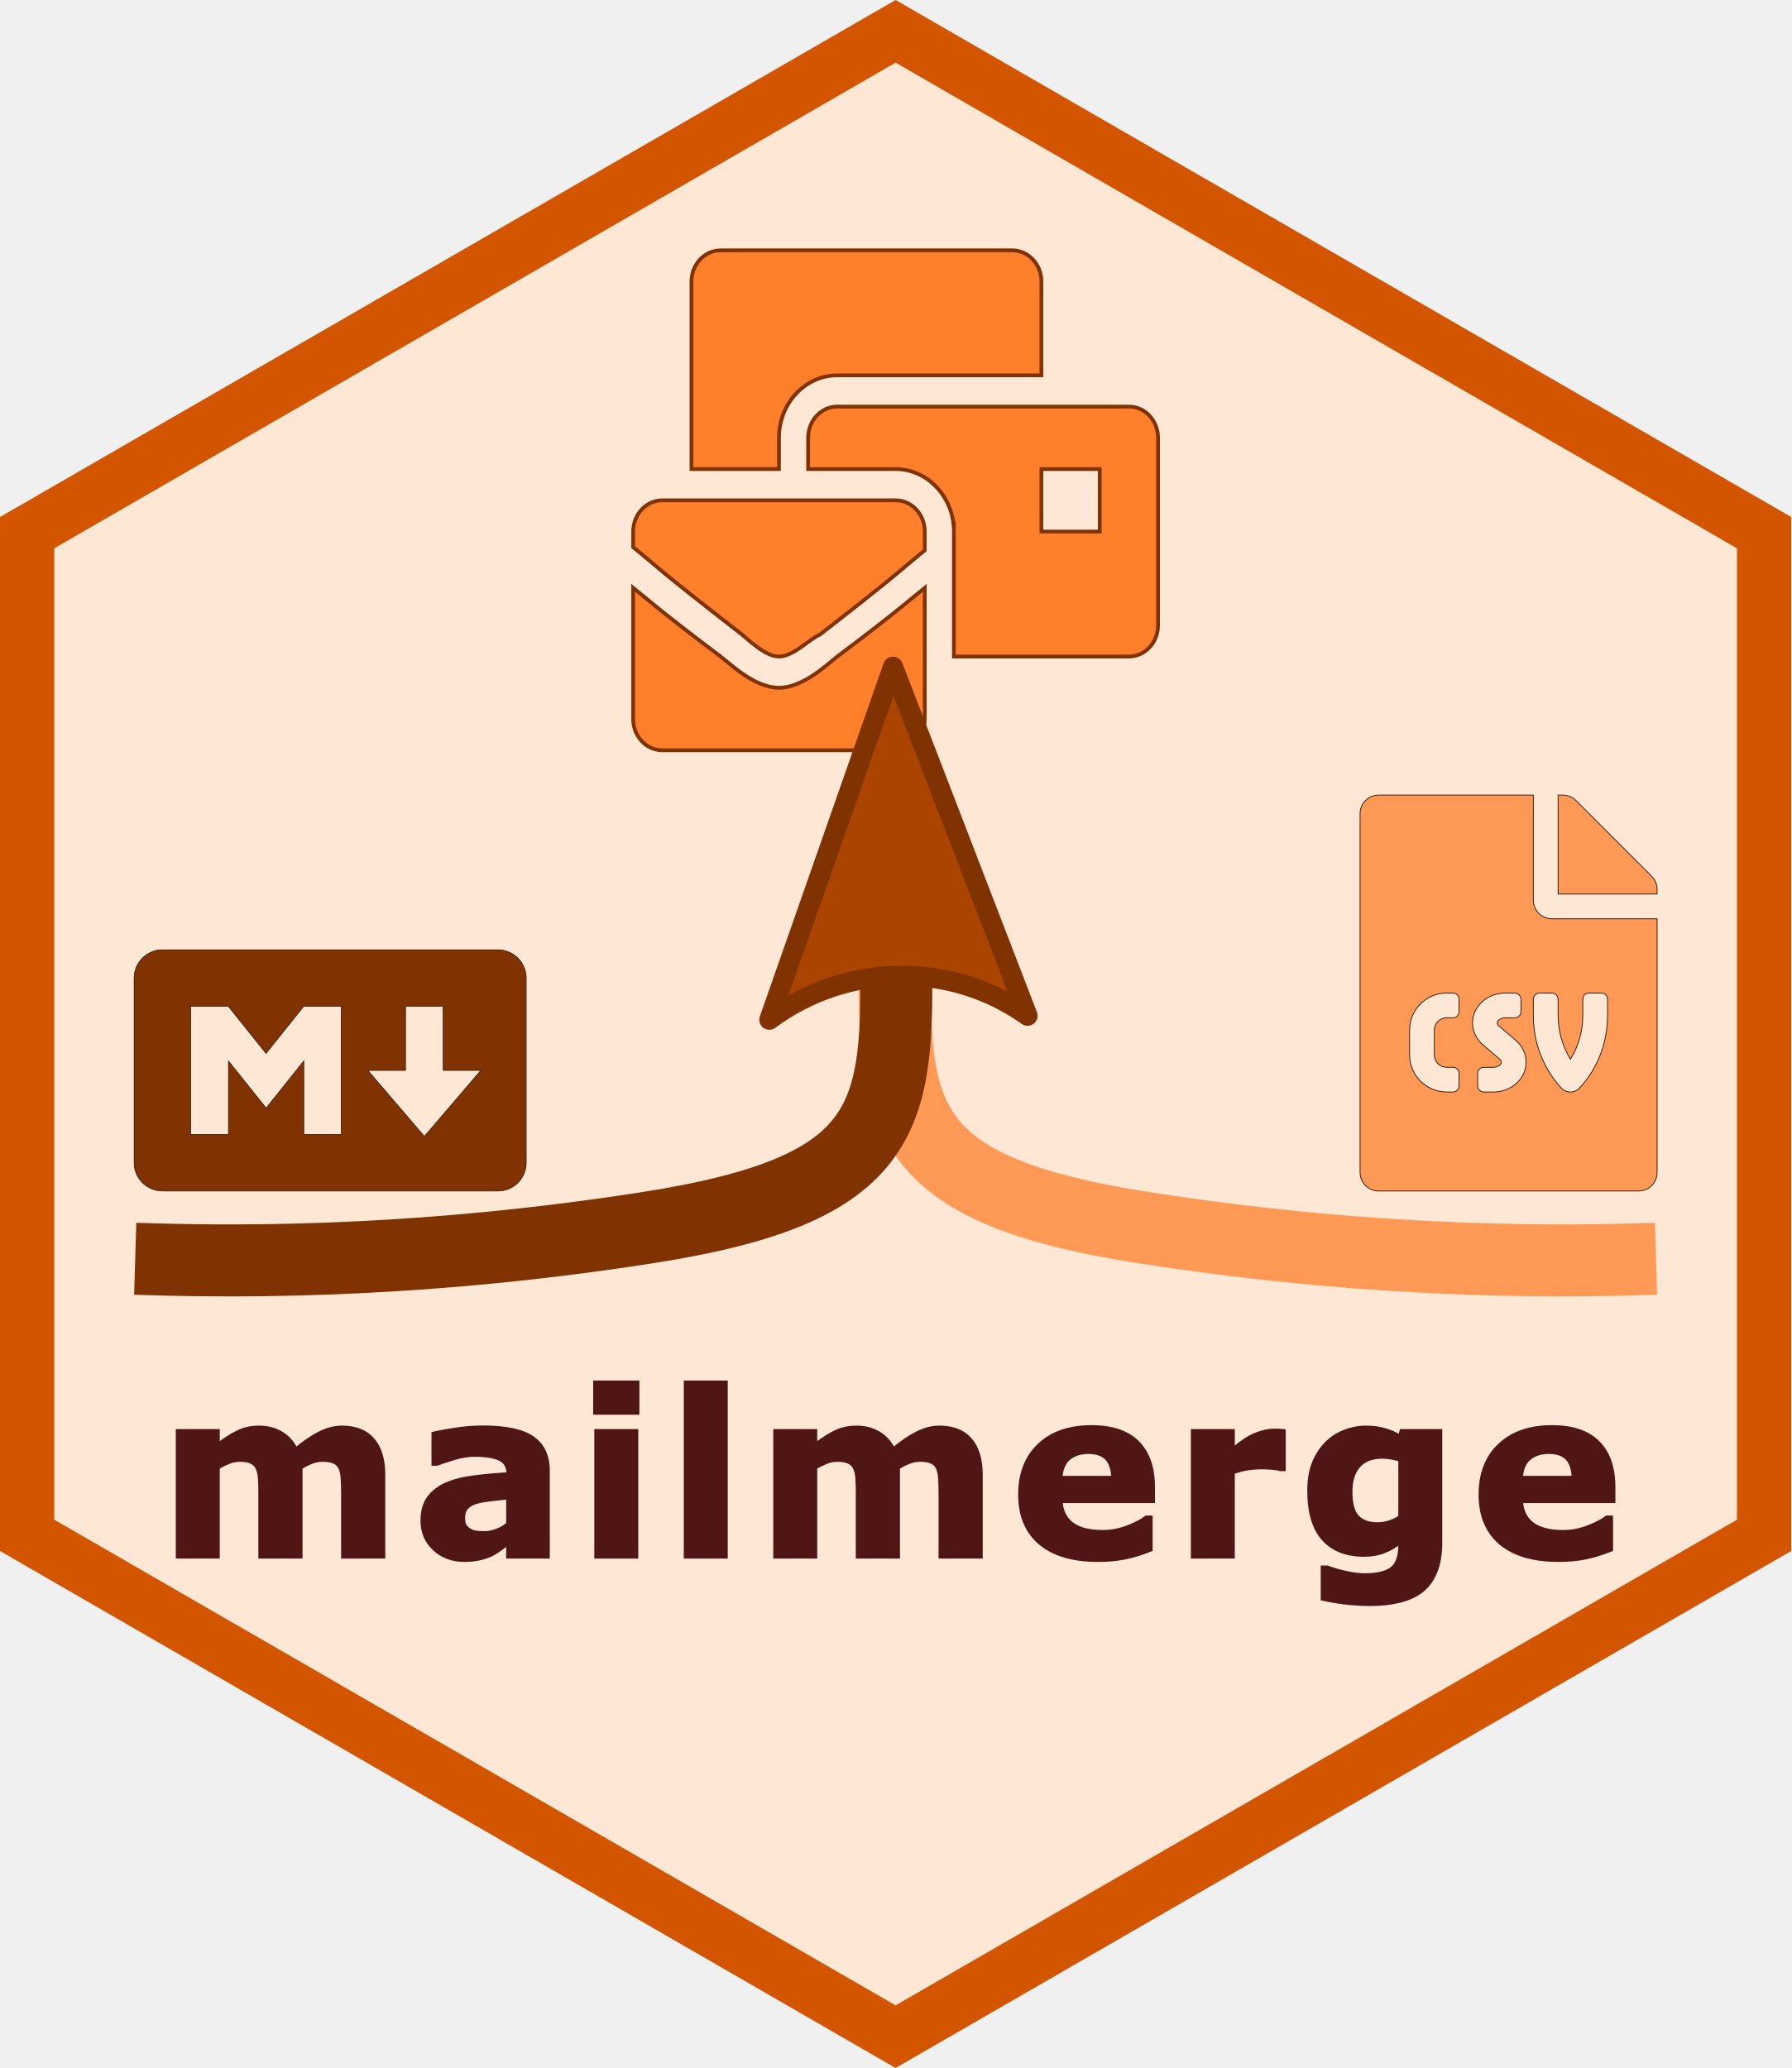
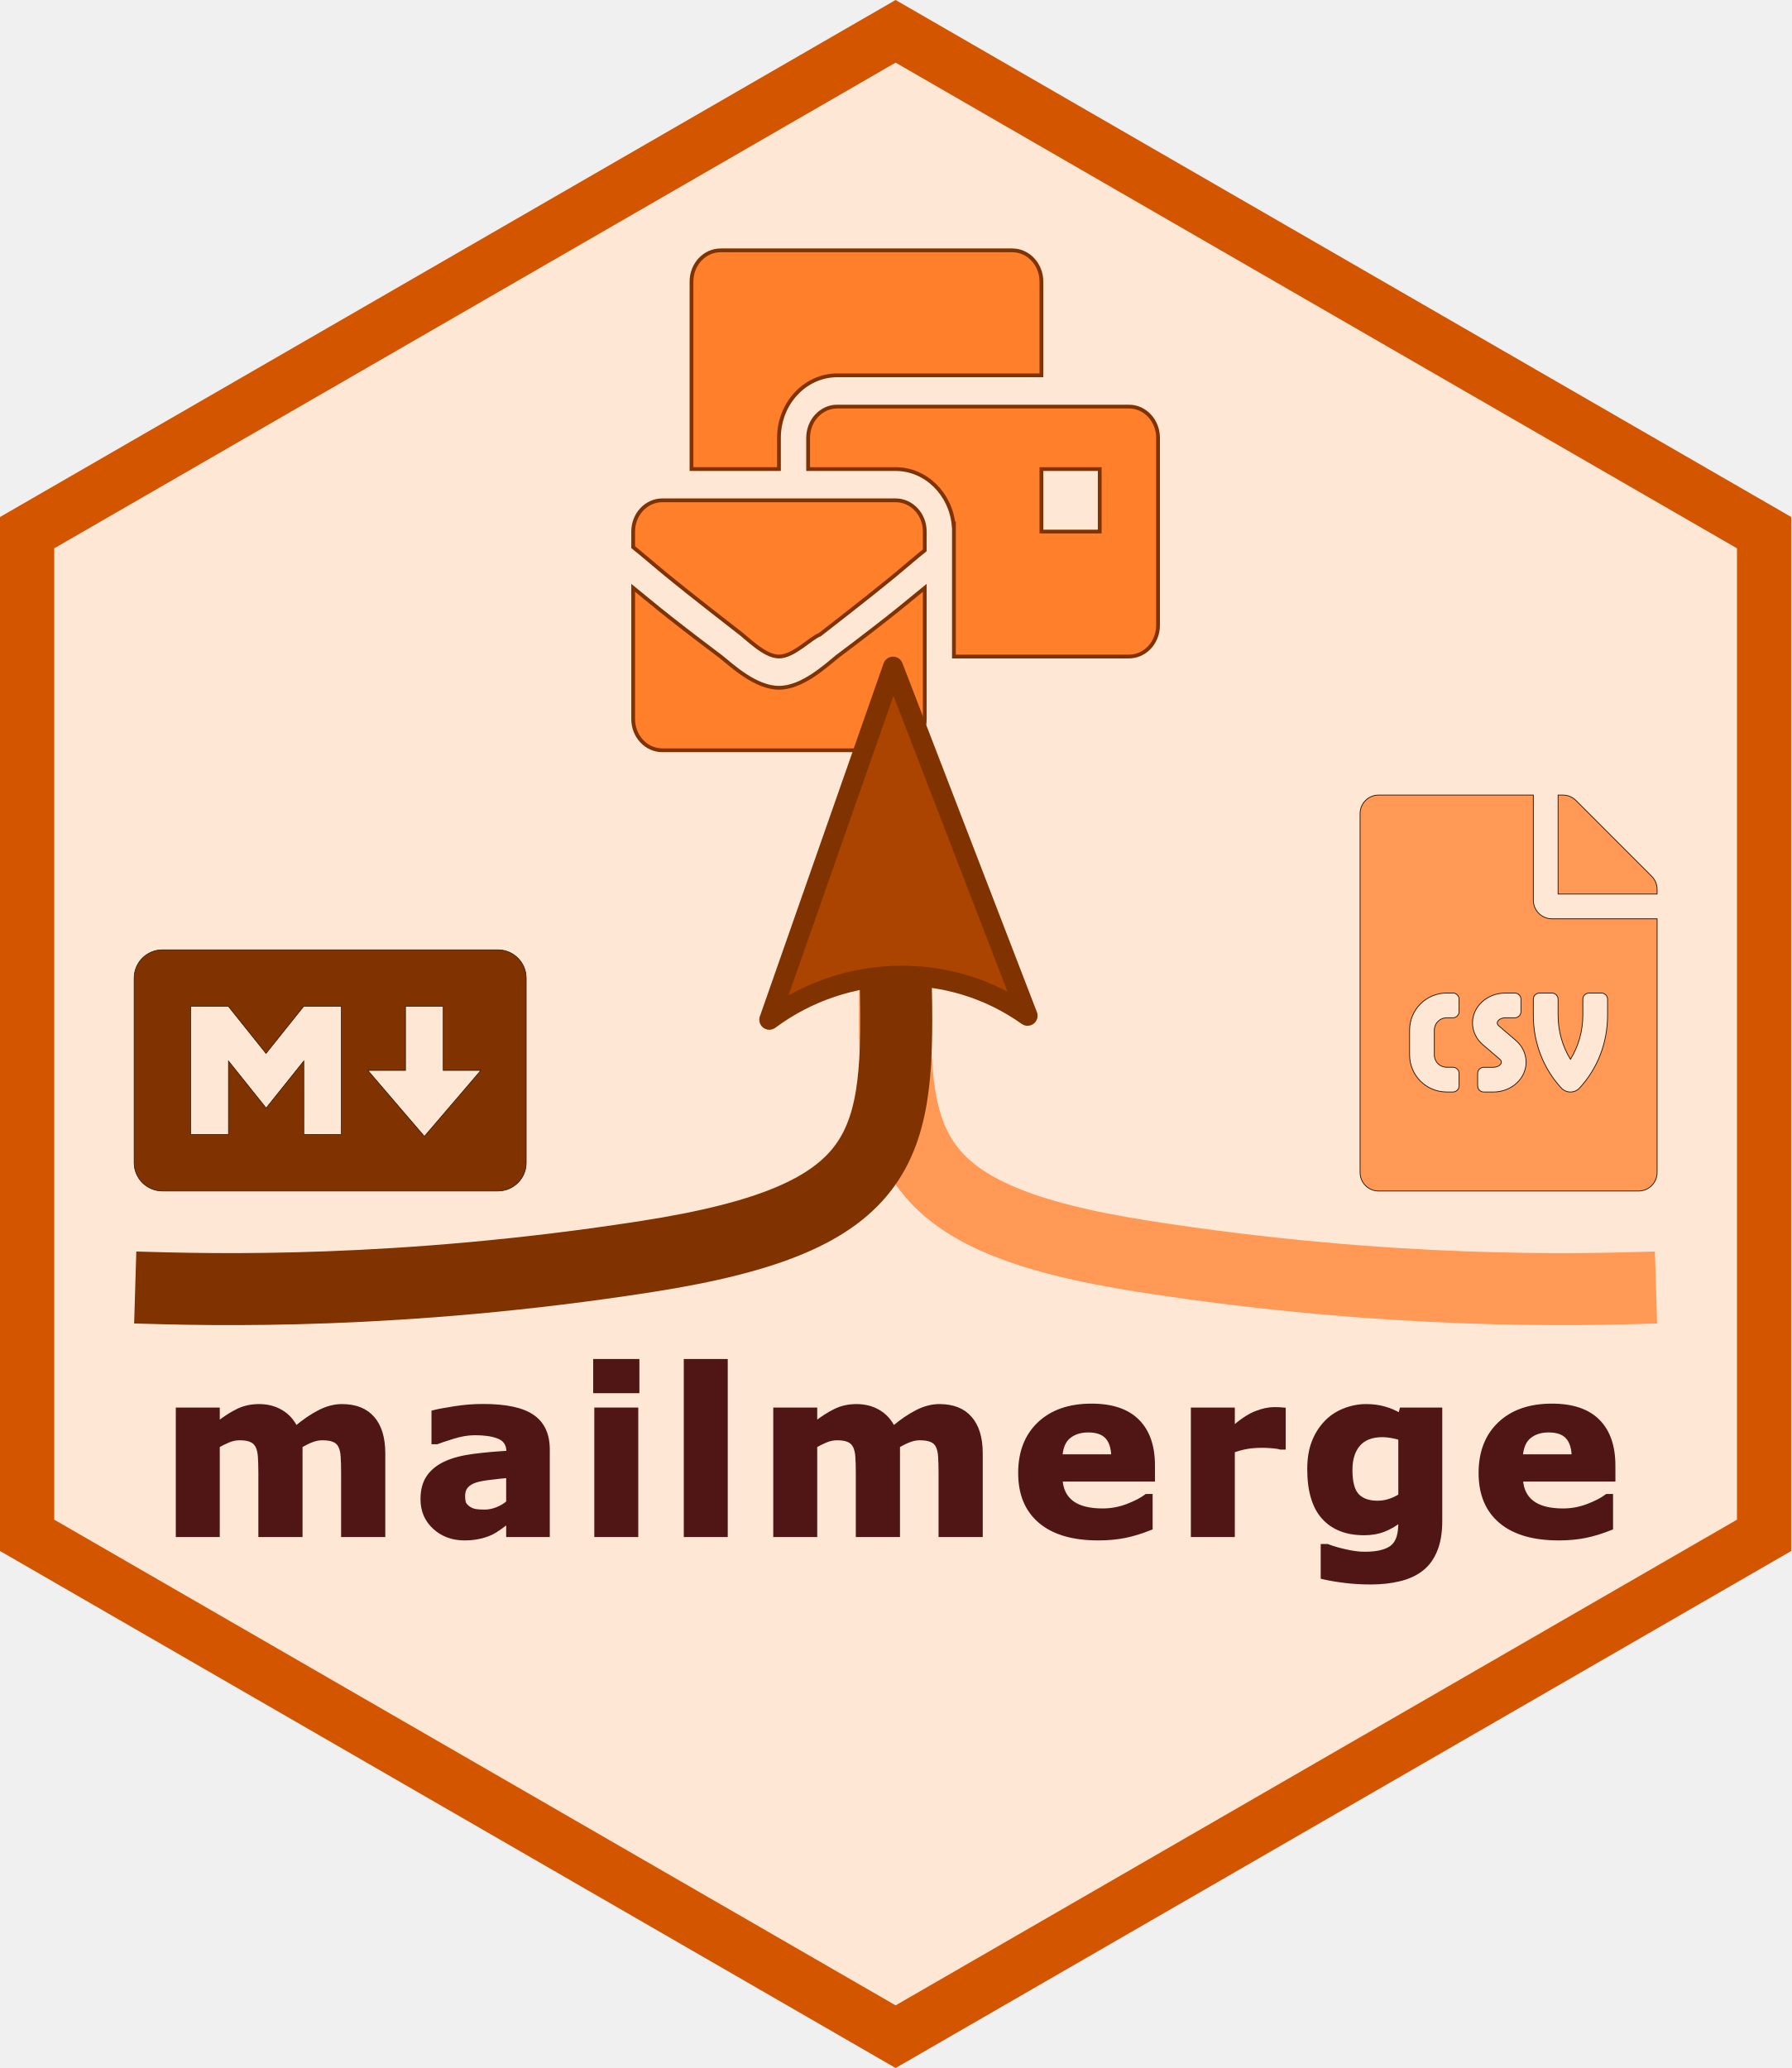
<svg xmlns="http://www.w3.org/2000/svg" width="132.068mm" height="152.499mm" viewBox="0 0 132.068 152.499" version="1.1" id="svg8">
  <defs id="defs2">
    <marker orient="auto" refY="0.0" refX="0.0" id="Arrow2Lend" style="overflow:visible;">
      <path id="path905" style="fill-rule:evenodd;stroke-width:0.625;stroke-linejoin:round;stroke:#803300;stroke-opacity:1;fill:#aa4400;fill-opacity:1" d="M 8.719,4.034 L -2.207,0.016 L 8.719,-4.002 C 6.973,-1.63 6.983,1.616 8.719,4.034 z " transform="scale(1.1) rotate(180) translate(1,0)" />
    </marker>
    <marker style="overflow:visible;" id="marker3677" refX="0.0" refY="0.0" orient="auto">
      <path transform="scale(0.8) rotate(180) translate(12.5,0)" style="fill-rule:evenodd;stroke:#800000;stroke-width:1pt;stroke-opacity:1;fill:#800000;fill-opacity:1" d="M 0.0,0.0 L 5.0,-5.0 L -12.5,0.0 L 5.0,5.0 L 0.0,0.0 z " id="path3675" />
    </marker>
    <marker orient="auto" refY="0.0" refX="0.0" id="Arrow1Lend" style="overflow:visible;">
      <path id="path1146" d="M 0.0,0.0 L 5.0,-5.0 L -12.5,0.0 L 5.0,5.0 L 0.0,0.0 z " style="fill-rule:evenodd;stroke:#000000;stroke-width:1pt;stroke-opacity:1;fill:#000000;fill-opacity:1" transform="scale(0.8) rotate(180) translate(12.5,0)" />
    </marker>
    <clipPath clipPathUnits="userSpaceOnUse" id="clipPath842">
      <path style="opacity:1;fill:none;fill-opacity:0.98;stroke:#ffffff;stroke-width:3.119;stroke-miterlimit:4;stroke-dasharray:none;stroke-dashoffset:0;stroke-opacity:1" id="path844" d="m 146.075,230.567 -64.034,36.97 -64.034,-36.97 0,-73.94 64.034,-36.97 64.034,36.97 z" />
    </clipPath>
    <clipPath clipPathUnits="userSpaceOnUse" id="clipPath831">
      <path style="opacity:1;fill:none;fill-opacity:0.98;stroke:#a71b1e;stroke-width:4;stroke-miterlimit:4;stroke-dasharray:none;stroke-dashoffset:0;stroke-opacity:1" id="path833" d="m 166.654,183.656 -64.034,36.97 -64.034,-36.97 0,-73.94 64.034,-36.97 64.034,36.97 z" />
    </clipPath>
    <clipPath clipPathUnits="userSpaceOnUse" id="clipPath868">
      <path style="opacity:1;fill:none;fill-opacity:0.98;stroke:#a71b1e;stroke-width:4;stroke-miterlimit:4;stroke-dasharray:none;stroke-dashoffset:0;stroke-opacity:1" id="path870" d="m 166.654,183.656 -64.034,36.97 -64.034,-36.97 0,-73.94 64.034,-36.97 64.034,36.97 z" />
    </clipPath>
    <clipPath clipPathUnits="userSpaceOnUse" id="clipPath885">
      <path style="opacity:1;fill:none;fill-opacity:0.98;stroke:#a71b1e;stroke-width:4;stroke-miterlimit:4;stroke-dasharray:none;stroke-dashoffset:0;stroke-opacity:1" id="path887" d="m 166.654,183.656 -64.034,36.97 -64.034,-36.97 0,-73.94 64.034,-36.97 64.034,36.97 z" />
    </clipPath>
    <mask maskUnits="userSpaceOnUse" id="mask4825">
      <g id="g4831">
        <rect style="opacity:1;vector-effect:none;fill:#578dc5;fill-opacity:1;stroke:none;stroke-width:0.146;stroke-linecap:butt;stroke-linejoin:miter;stroke-miterlimit:4;stroke-dasharray:none;stroke-dashoffset:0;stroke-opacity:1" id="rect4827" width="33.599" height="33.599" x="68.167" y="168.23" />
        <rect style="opacity:1;vector-effect:none;fill:#578dc5;fill-opacity:1;stroke:none;stroke-width:0.146;stroke-linecap:butt;stroke-linejoin:miter;stroke-miterlimit:4;stroke-dasharray:none;stroke-dashoffset:0;stroke-opacity:1" id="rect4829" width="33.599" height="33.599" x="101.766" y="168.23" />
      </g>
    </mask>
    <clipPath clipPathUnits="userSpaceOnUse" id="clipPath4853">
      <path style="fill:#4e7dab;fill-opacity:1;stroke:none;stroke-width:0.153px;stroke-linecap:butt;stroke-linejoin:miter;stroke-opacity:1" d="m 17.062,168.352 -67.033,-0.023 0.004,3.797 z" id="path4855" />
    </clipPath>
    <clipPath clipPathUnits="userSpaceOnUse" id="clipPath4857">
      <path style="fill:#4e7dab;fill-opacity:1;stroke:none;stroke-width:0.153px;stroke-linecap:butt;stroke-linejoin:miter;stroke-opacity:1" d="m 17.062,168.352 -67.033,-0.023 0.004,3.797 z" id="path4859" />
    </clipPath>
    <clipPath clipPathUnits="userSpaceOnUse" id="clipPath4873">
      <path id="path4875" d="m -80.437,-134.845 94.936,0.023 -0.005,-3.919 z" style="fill:#588fc6;fill-opacity:1;stroke:#588fc6;stroke-width:0.185px;stroke-linecap:butt;stroke-linejoin:miter;stroke-opacity:1" />
    </clipPath>
    <clipPath clipPathUnits="userSpaceOnUse" id="clipPath4877">
      <path id="path4879" d="m -80.437,-134.845 94.936,0.023 -0.005,-3.919 z" style="fill:#588fc6;fill-opacity:1;stroke:#588fc6;stroke-width:0.185px;stroke-linecap:butt;stroke-linejoin:miter;stroke-opacity:1" />
    </clipPath>
    <clipPath clipPathUnits="userSpaceOnUse" id="clipPath4881">
      <path id="path4883" d="m -80.437,-134.845 94.936,0.023 -0.005,-3.919 z" style="fill:#588fc6;fill-opacity:1;stroke:#588fc6;stroke-width:0.185px;stroke-linecap:butt;stroke-linejoin:miter;stroke-opacity:1" />
    </clipPath>
    <clipPath clipPathUnits="userSpaceOnUse" id="clipPath970">
      <path id="path972" d="m -348.066,244.353 c 0,0 5.14,3.672 12.85,5.385 7.71,1.713 -4.283,-0.612 -0.49,0.122 3.794,0.734 12.234,0.984 15.787,-2.448 3.554,-3.431 2.742,-3.46 6.853,-12.238 2.326,-4.966 18.476,-1.965 19.979,-1.683 4.504,0.844 5.815,6.159 4.498,11.168 -1.317,5.009 -4.314,9.821 -8.108,12.606 -4.188,3.074 -17.13,6.637 -22.549,6.731 -5.419,0.094 -15.359,-4.1 -17.929,-5.446 -2.57,-1.346 -9.179,-6.731 -10.158,-8.812 -0.979,-2.081 -0.734,-5.385 -0.734,-5.385 z" style="fill:#e14a2d;fill-opacity:1;stroke:#000000;stroke-width:0.265px;stroke-linecap:butt;stroke-linejoin:miter;stroke-opacity:1" />
    </clipPath>
    <clipPath clipPathUnits="userSpaceOnUse" id="clipPath989">
      <circle r="30.288" cy="233.295" cx="-318.499" id="circle991" style="opacity:1;vector-effect:none;fill:#e14a2d;fill-opacity:1;stroke:#000000;stroke-width:0.163;stroke-linecap:butt;stroke-linejoin:miter;stroke-miterlimit:4;stroke-dasharray:none;stroke-dashoffset:0;stroke-opacity:1" clip-path="url(#clipPath970)" transform="matrix(3.758124,-0.4016615,0.4016615,3.758124,-261.5979,-297.217)" />
    </clipPath>
  </defs>
  <g id="layer1" transform="translate(-36.58619,-70.43659)">
    <path d="m 166.654,183.656 -64.034,36.97 -64.034,-36.97 0,-73.94 64.034,-36.97 64.034,36.97 z" id="path840" style="opacity:1;fill:#ffe6d5;fill-opacity:0.98;stroke:#d45500;stroke-width:4;stroke-miterlimit:4;stroke-dasharray:none;stroke-dashoffset:0;stroke-opacity:1" />
    <path id="path858" d="m 94.02,121.155 c -1.72,0 -3.44,-1.613 -4.3,-2.304 -4.3,-3.226 -5.59,-4.378 -6.45,-5.069 v 9.677 c 0,1.272 0.963,2.304 2.15,2.304 h 17.2 c 1.187,0 2.15,-1.032 2.15,-2.304 v -9.677 c -0.86,0.691 -2.15,1.843 -6.45,5.069 -0.86,0.691 -2.58,2.304 -4.3,2.304 z m 8.6,-13.824 H 85.42 c -1.187,0 -2.15,1.032 -2.15,2.304 v 1.152 c 1.72,1.382 1.505,1.382 7.74,6.221 0.645,0.461 1.935,1.843 3.01,1.843 1.075,0 2.365,-1.382 3.01,-1.613 6.235,-4.839 6.02,-4.839 7.74,-6.221 v -1.382 c 0,-1.272 -0.963,-2.304 -2.15,-2.304 z m 17.2,-6.912 H 98.32 c -1.187,0 -2.15,1.032 -2.15,2.304 v 2.304 h 6.45 c 2.231,0 4.071,1.83 4.28,4.163 l 0.019,-0.016 v 9.677 h 12.9 c 1.187,0 2.15,-1.032 2.15,-2.304 v -13.825 c 0,-1.272 -0.963,-2.304 -2.15,-2.304 z m -2.15,9.216 h -4.3 v -4.608 h 4.3 z M 94.02,102.722 c 0,-2.541 1.929,-4.608 4.3,-4.608 h 15.05 v -6.912 c 0,-1.272 -0.963,-2.304 -2.15,-2.304 H 89.72 c -1.187,0 -2.15,1.032 -2.15,2.304 v 13.824 h 6.45 z" style="fill:#ff7f2a;stroke:#803300;stroke-width:0.279;stroke-miterlimit:4;stroke-dasharray:none" />
    <flowRoot xml:space="preserve" id="flowRoot929" style="font-style:normal;font-variant:normal;font-weight:bold;font-stretch:normal;font-size:40px;line-height:1.25;font-family:sans-serif;-inkscape-font-specification:'sans-serif Bold';letter-spacing:0px;word-spacing:0px;fill:#ff6600;fill-opacity:1;stroke:#2b1100" transform="matrix(0.2645833,0,0,0.2645833,87.97062,139.0825)">
      <flowRegion id="flowRegion925" style="font-style:normal;font-variant:normal;font-weight:bold;font-stretch:normal;font-family:sans-serif;-inkscape-font-specification:'sans-serif Bold';fill:#ff6600;fill-opacity:1;stroke:#2b1100">
        <rect id="rect923" width="428.52" height="86.62" x="-803.917" y="114.745" style="font-style:normal;font-variant:normal;font-weight:bold;font-stretch:normal;font-family:sans-serif;-inkscape-font-specification:'sans-serif Bold';fill:#ff6600;fill-opacity:1;stroke:#2b1100" />
      </flowRegion>
      <flowPara id="flowPara927" style="font-style:normal;font-variant:normal;font-weight:bold;font-stretch:normal;font-size:64px;line-height:1.25;font-family:sans-serif;-inkscape-font-specification:'sans-serif Bold';text-align:center;letter-spacing:3.06px;text-anchor:middle;fill:#ff6600;fill-opacity:1;stroke:#2b1100">mailmerge</flowPara>
    </flowRoot>
-     <g aria-label="mailmerge" transform="matrix(0.2645833,0,0,0.2645833,258.2783,139.4287)" style="font-style:normal;font-variant:normal;font-weight:bold;font-stretch:normal;font-size:40px;line-height:1.25;font-family:sans-serif;-inkscape-font-specification:'sans-serif Bold';letter-spacing:0px;word-spacing:0px;fill:#501616;fill-opacity:1;stroke:#501616" id="flowRoot6353">
+     <g aria-label="mailmerge" transform="matrix(0.2645833,0,0,0.2645833,258.2783,137.8412)" style="font-style:normal;font-variant:normal;font-weight:bold;font-stretch:normal;font-size:40px;line-height:1.25;font-family:sans-serif;-inkscape-font-specification:'sans-serif Bold';letter-spacing:0px;word-spacing:0px;fill:#501616;fill-opacity:1;stroke:#501616" id="flowRoot6353">
      <path d="m -754.086,148.26 v 24.875 h -11.312 v -17.531 q 0,-2.562 -0.125,-4.344 -0.125,-1.812 -0.688,-2.938 -0.562,-1.125 -1.719,-1.625 -1.125,-0.531 -3.188,-0.531 -1.656,0 -3.219,0.688 -1.562,0.656 -2.812,1.406 v 24.875 h -11.25 v -35.094 h 11.25 v 3.875 q 2.906,-2.281 5.562,-3.562 2.656,-1.281 5.875,-1.281 3.469,0 6.125,1.562 2.656,1.531 4.156,4.531 3.375,-2.844 6.562,-4.469 3.188,-1.625 6.25,-1.625 5.688,0 8.625,3.406 2.969,3.406 2.969,9.812 v 22.844 h -11.312 v -17.531 q 0,-2.594 -0.125,-4.375 -0.094,-1.781 -0.656,-2.906 -0.531,-1.125 -1.688,-1.625 -1.156,-0.531 -3.25,-0.531 -1.406,0 -2.75,0.5 -1.344,0.469 -3.281,1.594 z" style="font-style:normal;font-variant:normal;font-weight:bold;font-stretch:normal;font-size:64px;line-height:1.25;font-family:sans-serif;-inkscape-font-specification:'sans-serif Bold';text-align:center;letter-spacing:3.06px;text-anchor:middle;fill:#501616;fill-opacity:1;stroke:#501616" id="path6355" />
      <path d="m -696.338,163.979 v -7.312 q -2.281,0.188 -4.938,0.531 -2.656,0.312 -4.031,0.75 -1.688,0.531 -2.594,1.562 -0.875,1 -0.875,2.656 0,1.094 0.188,1.781 0.188,0.688 0.938,1.312 0.719,0.625 1.719,0.938 1,0.281 3.125,0.281 1.688,0 3.406,-0.688 1.75,-0.688 3.062,-1.812 z m 0,5.438 q -0.906,0.688 -2.25,1.656 -1.344,0.969 -2.531,1.531 -1.656,0.75 -3.438,1.094 -1.781,0.375 -3.906,0.375 -5,0 -8.375,-3.094 -3.375,-3.094 -3.375,-7.906 0,-3.844 1.719,-6.281 1.719,-2.438 4.875,-3.844 3.125,-1.406 7.75,-2 4.625,-0.594 9.594,-0.875 v -0.188 q 0,-2.906 -2.375,-4 -2.375,-1.125 -7,-1.125 -2.781,0 -5.938,1 -3.156,0.969 -4.531,1.5 h -1.031 v -8.469 q 1.781,-0.469 5.781,-1.094 4.031,-0.656 8.062,-0.656 9.594,0 13.844,2.969 4.281,2.938 4.281,9.25 v 23.875 h -11.156 z" style="font-style:normal;font-variant:normal;font-weight:bold;font-stretch:normal;font-size:64px;line-height:1.25;font-family:sans-serif;-inkscape-font-specification:'sans-serif Bold';text-align:center;letter-spacing:3.06px;text-anchor:middle;fill:#501616;fill-opacity:1;stroke:#501616" id="path6357" />
      <path d="m -660.528,173.135 h -11.25 v -35.094 h 11.25 z m 0.312,-40.094 h -11.875 v -8.531 h 11.875 z" style="font-style:normal;font-variant:normal;font-weight:bold;font-stretch:normal;font-size:64px;line-height:1.25;font-family:sans-serif;-inkscape-font-specification:'sans-serif Bold';text-align:center;letter-spacing:3.06px;text-anchor:middle;fill:#501616;fill-opacity:1;stroke:#501616" id="path6359" />
      <path d="m -635.593,173.135 h -11.25 v -48.625 h 11.25 z" style="font-style:normal;font-variant:normal;font-weight:bold;font-stretch:normal;font-size:64px;line-height:1.25;font-family:sans-serif;-inkscape-font-specification:'sans-serif Bold';text-align:center;letter-spacing:3.06px;text-anchor:middle;fill:#501616;fill-opacity:1;stroke:#501616" id="path6361" />
      <path d="m -587.596,148.26 v 24.875 h -11.312 v -17.531 q 0,-2.562 -0.125,-4.344 -0.125,-1.812 -0.688,-2.938 -0.562,-1.125 -1.719,-1.625 -1.125,-0.531 -3.188,-0.531 -1.656,0 -3.219,0.688 -1.562,0.656 -2.812,1.406 v 24.875 h -11.25 v -35.094 h 11.25 v 3.875 q 2.906,-2.281 5.562,-3.562 2.656,-1.281 5.875,-1.281 3.469,0 6.125,1.562 2.656,1.531 4.156,4.531 3.375,-2.844 6.562,-4.469 3.188,-1.625 6.25,-1.625 5.688,0 8.625,3.406 2.969,3.406 2.969,9.812 v 22.844 h -11.312 v -17.531 q 0,-2.594 -0.125,-4.375 -0.094,-1.781 -0.656,-2.906 -0.531,-1.125 -1.688,-1.625 -1.156,-0.531 -3.25,-0.531 -1.406,0 -2.75,0.5 -1.344,0.469 -3.281,1.594 z" style="font-style:normal;font-variant:normal;font-weight:bold;font-stretch:normal;font-size:64px;line-height:1.25;font-family:sans-serif;-inkscape-font-specification:'sans-serif Bold';text-align:center;letter-spacing:3.06px;text-anchor:middle;fill:#501616;fill-opacity:1;stroke:#501616" id="path6363" />
      <path d="m -516.536,157.666 h -25.75 q 0.25,4.125 3.125,6.312 2.906,2.188 8.531,2.188 3.562,0 6.906,-1.281 3.344,-1.281 5.281,-2.75 h 1.25 v 9.031 q -3.812,1.531 -7.188,2.219 -3.375,0.688 -7.469,0.688 -10.562,0 -16.188,-4.75 -5.625,-4.75 -5.625,-13.531 0,-8.688 5.312,-13.75 5.344,-5.094 14.625,-5.094 8.562,0 12.875,4.344 4.312,4.312 4.312,12.438 z m -11.188,-6.594 q -0.094,-3.531 -1.75,-5.312 -1.656,-1.781 -5.156,-1.781 -3.25,0 -5.344,1.688 -2.094,1.688 -2.344,5.406 z" style="font-style:normal;font-variant:normal;font-weight:bold;font-stretch:normal;font-size:64px;line-height:1.25;font-family:sans-serif;-inkscape-font-specification:'sans-serif Bold';text-align:center;letter-spacing:3.06px;text-anchor:middle;fill:#501616;fill-opacity:1;stroke:#501616" id="path6365" />
      <path d="m -480.101,148.76 h -1 q -0.719,-0.25 -2.312,-0.375 -1.594,-0.125 -2.656,-0.125 -2.406,0 -4.25,0.312 -1.844,0.312 -3.969,1.062 v 23.5 h -11.25 v -35.094 h 11.25 v 5.156 q 3.719,-3.188 6.469,-4.219 2.75,-1.062 5.062,-1.062 0.594,0 1.344,0.031 0.75,0.031 1.312,0.094 z" style="font-style:normal;font-variant:normal;font-weight:bold;font-stretch:normal;font-size:64px;line-height:1.25;font-family:sans-serif;-inkscape-font-specification:'sans-serif Bold';text-align:center;letter-spacing:3.06px;text-anchor:middle;fill:#501616;fill-opacity:1;stroke:#501616" id="path6367" />
      <path d="m -436.478,169.104 q 0,4.938 -1.406,8.312 -1.406,3.375 -3.938,5.281 -2.531,1.938 -6.125,2.781 -3.562,0.875 -8.062,0.875 -3.656,0 -7.219,-0.438 -3.531,-0.438 -6.125,-1.062 v -8.781 h 1.375 q 2.062,0.812 5.031,1.469 2.969,0.688 5.312,0.688 3.125,0 5.062,-0.594 1.969,-0.562 3,-1.625 0.969,-1 1.406,-2.562 0.438,-1.562 0.438,-3.75 v -0.656 q -2.031,1.656 -4.5,2.625 -2.469,0.969 -5.5,0.969 -7.375,0 -11.375,-4.438 -4,-4.438 -4,-13.5 0,-4.344 1.219,-7.5 1.219,-3.156 3.438,-5.5 2.062,-2.188 5.062,-3.406 3.031,-1.219 6.188,-1.219 2.844,0 5.156,0.688 2.344,0.656 4.25,1.844 l 0.406,-1.562 h 10.906 z m -11.25,-7.031 v -15.906 q -0.969,-0.406 -2.375,-0.625 -1.406,-0.25 -2.531,-0.25 -4.438,0 -6.656,2.562 -2.219,2.531 -2.219,7.094 0,5.062 1.875,7.062 1.906,2 5.625,2 1.688,0 3.312,-0.531 1.625,-0.531 2.969,-1.406 z" style="font-style:normal;font-variant:normal;font-weight:bold;font-stretch:normal;font-size:64px;line-height:1.25;font-family:sans-serif;-inkscape-font-specification:'sans-serif Bold';text-align:center;letter-spacing:3.06px;text-anchor:middle;fill:#501616;fill-opacity:1;stroke:#501616" id="path6369" />
      <path d="m -388.231,157.666 h -25.75 q 0.25,4.125 3.125,6.312 2.906,2.188 8.531,2.188 3.562,0 6.906,-1.281 3.344,-1.281 5.281,-2.75 h 1.25 v 9.031 q -3.812,1.531 -7.188,2.219 -3.375,0.688 -7.469,0.688 -10.562,0 -16.188,-4.75 -5.625,-4.75 -5.625,-13.531 0,-8.688 5.312,-13.75 5.344,-5.094 14.625,-5.094 8.562,0 12.875,4.344 4.312,4.312 4.312,12.438 z m -11.188,-6.594 q -0.094,-3.531 -1.75,-5.312 -1.656,-1.781 -5.156,-1.781 -3.25,0 -5.344,1.688 -2.094,1.688 -2.344,5.406 z" style="font-style:normal;font-variant:normal;font-weight:bold;font-stretch:normal;font-size:64px;line-height:1.25;font-family:sans-serif;-inkscape-font-specification:'sans-serif Bold';text-align:center;letter-spacing:3.06px;text-anchor:middle;fill:#501616;fill-opacity:1;stroke:#501616" id="path6371" />
    </g>
    <path id="path6424" d="m 73.296,140.477 h -24.734 c -1.152,0 -2.087,0.935 -2.087,2.082 v 13.618 c 0,1.152 0.935,2.087 2.087,2.087 h 24.739 c 1.152,0 2.087,-0.935 2.082,-2.082 V 142.559 c 0,-1.147 -0.935,-2.082 -2.087,-2.082 z M 61.765,154.095 h -2.778 v -5.42 l -2.778,3.473 -2.778,-3.473 v 5.42 h -2.787 v -9.449 h 2.778 l 2.778,3.473 2.778,-3.473 h 2.778 v 9.449 z m 6.111,0.14 -4.169,-4.865 h 2.778 v -4.725 h 2.778 v 4.725 h 2.778 z" style="fill:#803300;stroke:#2b1100;stroke-width:0.045" />
    <path id="path6615" d="m 149.64,136.822 v -7.756 h -11.405 c -0.758,0 -1.369,0.61 -1.369,1.369 v 26.46 c 0,0.758 0.61,1.369 1.369,1.369 h 19.161 c 0.758,0 1.369,-0.61 1.369,-1.369 v -18.705 h -7.756 c -0.753,0 -1.369,-0.616 -1.369,-1.369 z m -5.475,8.212 c 0,0.252 -0.204,0.456 -0.456,0.456 h -0.456 c -0.504,0 -0.912,0.408 -0.912,0.912 v 1.825 c 0,0.504 0.408,0.912 0.912,0.912 h 0.456 c 0.252,0 0.456,0.204 0.456,0.456 v 0.912 c 0,0.252 -0.204,0.456 -0.456,0.456 h -0.456 c -1.512,0 -2.737,-1.225 -2.737,-2.737 v -1.825 c 0,-1.512 1.226,-2.737 2.737,-2.737 h 0.456 c 0.252,0 0.456,0.204 0.456,0.456 z m 2.525,5.931 h -0.7 c -0.252,0 -0.456,-0.204 -0.456,-0.456 v -0.912 c 0,-0.252 0.204,-0.456 0.456,-0.456 h 0.7 c 0.339,0 0.594,-0.2 0.594,-0.378 0,-0.074 -0.043,-0.152 -0.121,-0.219 l -1.248,-1.07 c -0.483,-0.412 -0.76,-0.997 -0.76,-1.605 0,-1.215 1.085,-2.202 2.418,-2.202 h 0.699 c 0.252,0 0.456,0.204 0.456,0.456 v 0.912 c 0,0.252 -0.204,0.456 -0.456,0.456 h -0.7 c -0.339,0 -0.594,0.2 -0.594,0.378 0,0.074 0.043,0.152 0.121,0.219 l 1.248,1.07 c 0.483,0.412 0.76,0.997 0.76,1.605 5.6e-4,1.214 -1.083,2.202 -2.417,2.202 z m 4.775,-6.843 v 1.186 c 0,1.156 0.325,2.291 0.912,3.244 0.587,-0.952 0.912,-2.088 0.912,-3.244 v -1.186 c 0,-0.252 0.204,-0.456 0.456,-0.456 h 0.912 c 0.252,0 0.456,0.204 0.456,0.456 v 1.186 c 0,2.023 -0.735,3.929 -2.069,5.366 -0.172,0.185 -0.415,0.291 -0.668,0.291 -0.254,0 -0.496,-0.106 -0.668,-0.291 -1.334,-1.437 -2.069,-3.342 -2.069,-5.366 v -1.186 c 0,-0.252 0.204,-0.456 0.456,-0.456 h 0.912 c 0.252,0 0.456,0.204 0.456,0.456 z m 6.9,-9.067 -5.583,-5.589 c -0.257,-0.257 -0.604,-0.399 -0.969,-0.399 h -0.348 v 7.299 h 7.299 v -0.348 c 0,-0.359 -0.143,-0.707 -0.399,-0.964 z" style="fill:#ff9955;stroke:#2b1100;stroke-width:0.057" />
-     <path style="fill:none;stroke:#ff9955;stroke-width:5.309;stroke-linecap:butt;stroke-linejoin:miter;stroke-miterlimit:4;stroke-dasharray:none;stroke-opacity:1" d="m 158.684,163.263 c -5.712,0.173 -19.525,0.549 -37.724,-2.288 -18.199,-2.837 -18.628,-8.193 -18.34,-20.869" id="path5739" />
-     <path id="path3673" d="m 46.556,163.263 c 5.712,0.173 19.525,0.549 37.724,-2.288 18.199,-2.837 18.628,-8.193 18.34,-20.869" style="fill:none;stroke:#803300;stroke-width:5.309;stroke-linecap:butt;stroke-linejoin:miter;stroke-miterlimit:4;stroke-dasharray:none;stroke-opacity:1" />
-     <path style="fill:#aa4400;stroke:#803300;stroke-width:2.154;stroke-linecap:butt;stroke-linejoin:miter;stroke-miterlimit:4;stroke-dasharray:none;stroke-opacity:1;marker-end:url(#Arrow2Lend)" d="m 102.589,127.506 -0.078,-5.046" id="path882" />
+     <path style="fill:none;stroke:#ff9955;stroke-width:5.309;stroke-linecap:butt;stroke-linejoin:miter;stroke-miterlimit:4;stroke-dasharray:none;stroke-opacity:1" d="m 158.684,165.38 c -5.712,0.173 -19.525,0.549 -37.724,-2.288 -18.199,-2.837 -18.628,-8.193 -18.34,-20.869" id="path5739" />
+     <path id="path3673" d="m 46.556,165.38 c 5.712,0.173 19.525,0.549 37.724,-2.288 18.199,-2.837 18.628,-8.193 18.34,-20.869" style="fill:none;stroke:#803300;stroke-width:5.309;stroke-linecap:butt;stroke-linejoin:miter;stroke-miterlimit:4;stroke-dasharray:none;stroke-opacity:1" />
+     <g id="g6955">
+       <path style="color:#000000;font-style:normal;font-variant:normal;font-weight:normal;font-stretch:normal;font-size:medium;line-height:normal;font-family:sans-serif;font-variant-ligatures:normal;font-variant-position:normal;font-variant-caps:normal;font-variant-numeric:normal;font-variant-alternates:normal;font-feature-settings:normal;text-indent:0;text-align:start;text-decoration:none;text-decoration-line:none;text-decoration-style:solid;text-decoration-color:#000000;letter-spacing:normal;word-spacing:normal;text-transform:none;writing-mode:lr-tb;direction:ltr;text-orientation:mixed;dominant-baseline:auto;baseline-shift:baseline;text-anchor:start;white-space:normal;shape-padding:0;clip-rule:nonzero;display:inline;overflow:visible;visibility:visible;opacity:1;isolation:auto;mix-blend-mode:normal;color-interpolation:sRGB;color-interpolation-filters:linearRGB;solid-color:#000000;solid-opacity:1;vector-effect:none;fill:#803300;fill-opacity:1;fill-rule:nonzero;stroke:none;stroke-width:2.154;stroke-linecap:butt;stroke-linejoin:miter;stroke-miterlimit:4;stroke-dasharray:none;stroke-dashoffset:0;stroke-opacity:1;color-rendering:auto;image-rendering:auto;shape-rendering:auto;text-rendering:auto;enable-background:accumulate" d="m 103.588,122.443 -2.152,0.033 0.076,5.047 2.154,-0.033 z" id="path882" />
+       <path d="m 93.31,145.632 9.12,-26.031 9.917,25.738 c -5.683,-4.049 -13.372,-3.907 -19.037,0.293 z" style="fill:#aa4400;fill-opacity:1;fill-rule:evenodd;stroke:#803300;stroke-width:1.481;stroke-linejoin:round;stroke-opacity:1" id="path6961" />
+     </g>
  </g>
</svg>
